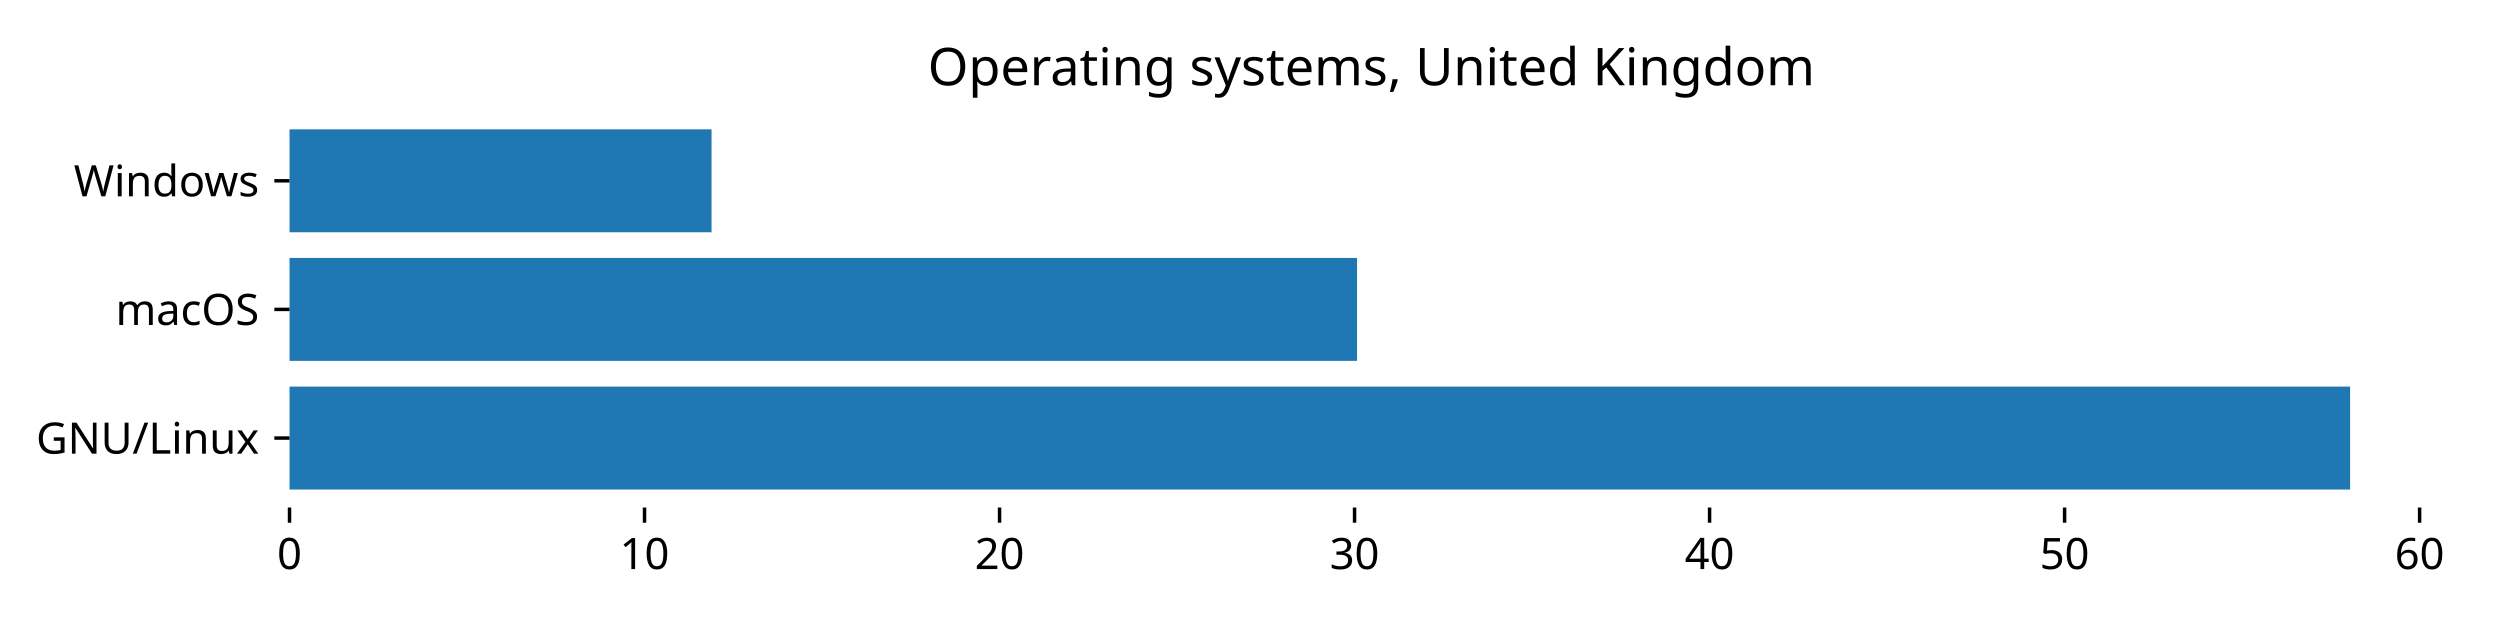
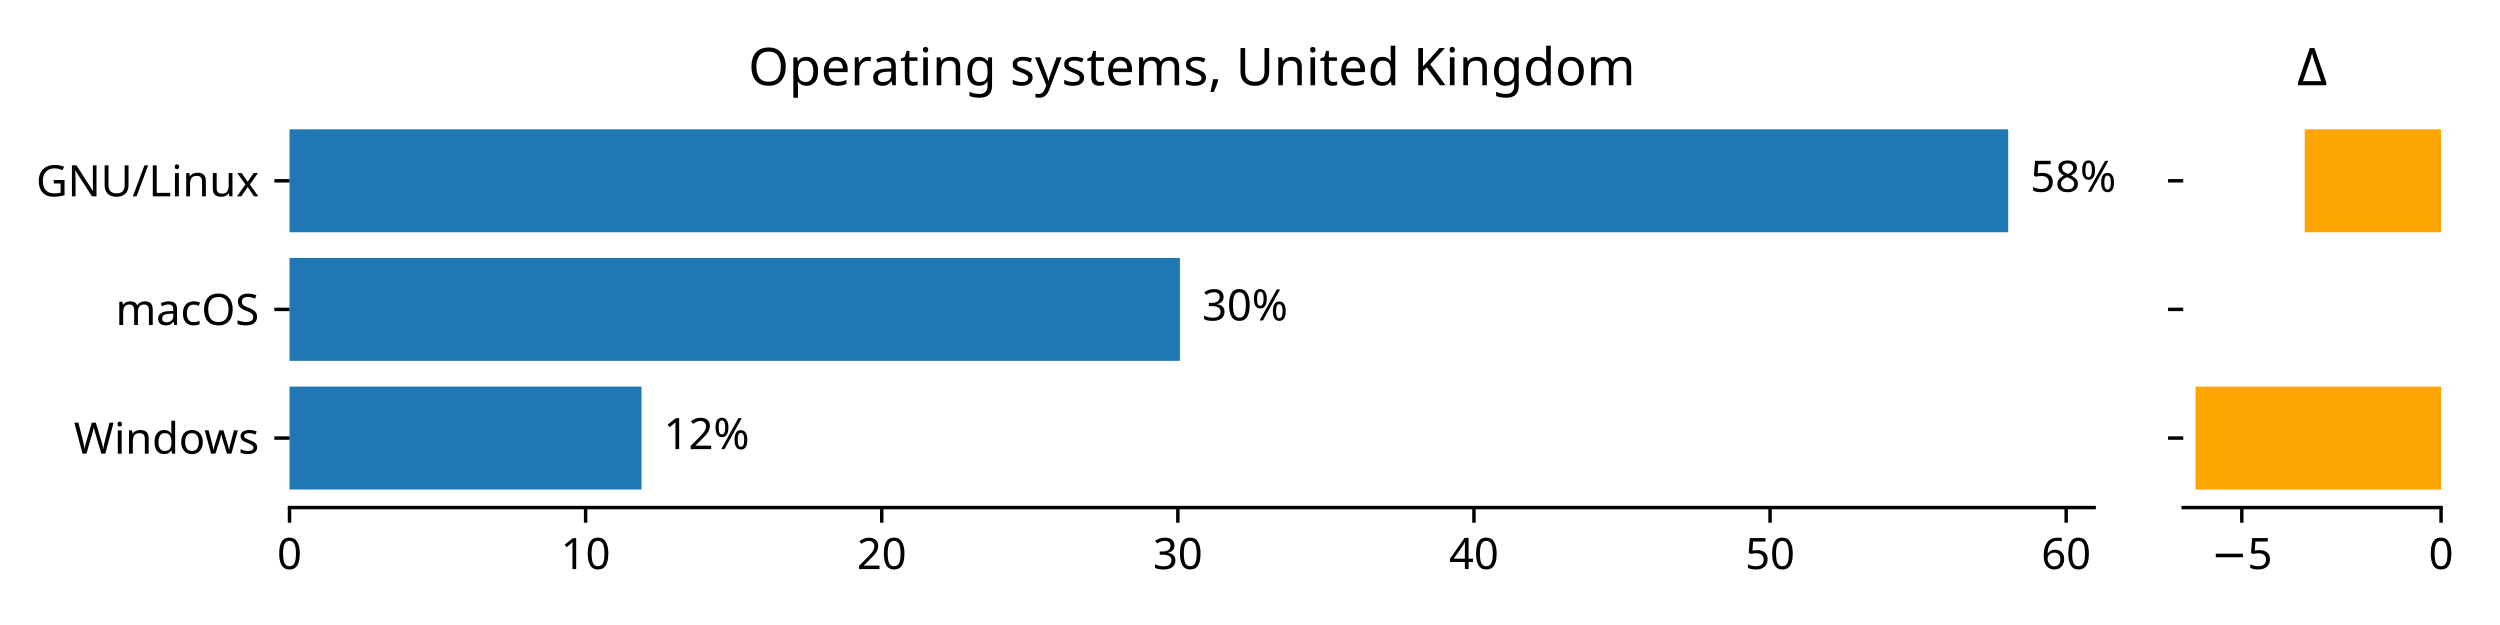
<svg xmlns="http://www.w3.org/2000/svg" xmlns:xlink="http://www.w3.org/1999/xlink" width="576pt" height="144pt" viewBox="0 0 576 144" version="1.1">
  <defs>
    <style type="text/css">*{stroke-linejoin: round; stroke-linecap: butt}</style>
  </defs>
  <g id="figure_1">
    <g id="patch_1">
      <path d="M 0 144  L 576 144  L 576 0  L 0 0  z " style="fill: #ffffff" />
    </g>
    <g id="axes_1">
      <g id="patch_2">
-         <path d="M 66.705 116.942  L 565.2 116.942  L 565.2 25.642  L 66.705 25.642  z " style="fill: #ffffff" />
+         <path d="M 66.705 116.942  L 482.488 116.942  L 482.488 25.642  L 66.705 25.642  z " style="fill: #ffffff" />
      </g>
      <g id="patch_3">
-         <path d="M 66.705 112.792  L 541.462 112.792  L 541.462 89.078  L 66.705 89.078  z " clip-path="url(#p16f1f41e22)" style="fill: #1f77b4" />
+         <path d="M 66.705 112.792  L 147.81 112.792  L 147.81 89.078  L 66.705 89.078  z " clip-path="url(#pb2eca3e60c)" style="fill: #1f77b4" />
      </g>
      <g id="patch_4">
-         <path d="M 66.705 83.149  L 312.663 83.149  L 312.663 59.435  L 66.705 59.435  z " clip-path="url(#p16f1f41e22)" style="fill: #1f77b4" />
+         <path d="M 66.705 83.149  L 271.853 83.149  L 271.853 59.435  L 66.705 59.435  z " clip-path="url(#pb2eca3e60c)" style="fill: #1f77b4" />
      </g>
      <g id="patch_5">
-         <path d="M 66.705 53.507  L 163.944 53.507  L 163.944 29.792  L 66.705 29.792  z " clip-path="url(#p16f1f41e22)" style="fill: #1f77b4" />
+         <path d="M 66.705 53.507  L 462.688 53.507  L 462.688 29.792  L 66.705 29.792  z " clip-path="url(#pb2eca3e60c)" style="fill: #1f77b4" />
      </g>
      <g id="matplotlib.axis_1">
        <g id="xtick_1">
          <g id="line2d_1">
            <defs>
              <path id="m4c99cd72f3" d="M 0 0  L 0 3.5  " style="stroke: #000000; stroke-width: 0.8" />
            </defs>
            <g>
              <use xlink:href="#m4c99cd72f3" x="66.705" y="116.942" style="stroke: #000000; stroke-width: 0.8" />
            </g>
          </g>
          <g id="text_1">
            <text style="font: 10px 'sans-serif'; text-anchor: middle" x="66.705" y="131.116" transform="rotate(-0, 66.70469, 131.1156)">0</text>
          </g>
        </g>
        <g id="xtick_2">
          <g id="line2d_2">
            <g>
-               <use xlink:href="#m4c99cd72f3" x="148.5" y="116.942" style="stroke: #000000; stroke-width: 0.8" />
+               <use xlink:href="#m4c99cd72f3" x="134.928" y="116.942" style="stroke: #000000; stroke-width: 0.8" />
            </g>
          </g>
          <g id="text_2">
-             <text style="font: 10px 'sans-serif'; text-anchor: middle" x="148.5" y="131.116" transform="rotate(-0, 148.5002, 131.1156)">10</text>
+             <text style="font: 10px 'sans-serif'; text-anchor: middle" x="134.928" y="131.116" transform="rotate(-0, 134.9284, 131.1156)">10</text>
          </g>
        </g>
        <g id="xtick_3">
          <g id="line2d_3">
            <g>
-               <use xlink:href="#m4c99cd72f3" x="230.296" y="116.942" style="stroke: #000000; stroke-width: 0.8" />
+               <use xlink:href="#m4c99cd72f3" x="203.152" y="116.942" style="stroke: #000000; stroke-width: 0.8" />
            </g>
          </g>
          <g id="text_3">
-             <text style="font: 10px 'sans-serif'; text-anchor: middle" x="230.296" y="131.116" transform="rotate(-0, 230.2958, 131.1156)">20</text>
+             <text style="font: 10px 'sans-serif'; text-anchor: middle" x="203.152" y="131.116" transform="rotate(-0, 203.1521, 131.1156)">20</text>
          </g>
        </g>
        <g id="xtick_4">
          <g id="line2d_4">
            <g>
-               <use xlink:href="#m4c99cd72f3" x="312.091" y="116.942" style="stroke: #000000; stroke-width: 0.8" />
+               <use xlink:href="#m4c99cd72f3" x="271.376" y="116.942" style="stroke: #000000; stroke-width: 0.8" />
            </g>
          </g>
          <g id="text_4">
-             <text style="font: 10px 'sans-serif'; text-anchor: middle" x="312.091" y="131.116" transform="rotate(-0, 312.0914, 131.1156)">30</text>
+             <text style="font: 10px 'sans-serif'; text-anchor: middle" x="271.376" y="131.116" transform="rotate(-0, 271.3758, 131.1156)">30</text>
          </g>
        </g>
        <g id="xtick_5">
          <g id="line2d_5">
            <g>
-               <use xlink:href="#m4c99cd72f3" x="393.887" y="116.942" style="stroke: #000000; stroke-width: 0.8" />
+               <use xlink:href="#m4c99cd72f3" x="339.6" y="116.942" style="stroke: #000000; stroke-width: 0.8" />
            </g>
          </g>
          <g id="text_5">
-             <text style="font: 10px 'sans-serif'; text-anchor: middle" x="393.887" y="131.116" transform="rotate(-0, 393.8869, 131.1156)">40</text>
+             <text style="font: 10px 'sans-serif'; text-anchor: middle" x="339.6" y="131.116" transform="rotate(-0, 339.5995, 131.1156)">40</text>
          </g>
        </g>
        <g id="xtick_6">
          <g id="line2d_6">
            <g>
-               <use xlink:href="#m4c99cd72f3" x="475.682" y="116.942" style="stroke: #000000; stroke-width: 0.8" />
+               <use xlink:href="#m4c99cd72f3" x="407.823" y="116.942" style="stroke: #000000; stroke-width: 0.8" />
            </g>
          </g>
          <g id="text_6">
-             <text style="font: 10px 'sans-serif'; text-anchor: middle" x="475.682" y="131.116" transform="rotate(-0, 475.6825, 131.1156)">50</text>
+             <text style="font: 10px 'sans-serif'; text-anchor: middle" x="407.823" y="131.116" transform="rotate(-0, 407.8232, 131.1156)">50</text>
          </g>
        </g>
        <g id="xtick_7">
          <g id="line2d_7">
            <g>
-               <use xlink:href="#m4c99cd72f3" x="557.478" y="116.942" style="stroke: #000000; stroke-width: 0.8" />
+               <use xlink:href="#m4c99cd72f3" x="476.047" y="116.942" style="stroke: #000000; stroke-width: 0.8" />
            </g>
          </g>
          <g id="text_7">
-             <text style="font: 10px 'sans-serif'; text-anchor: middle" x="557.478" y="131.116" transform="rotate(-0, 557.478, 131.1156)">60</text>
+             <text style="font: 10px 'sans-serif'; text-anchor: middle" x="476.047" y="131.116" transform="rotate(-0, 476.047, 131.1156)">60</text>
          </g>
        </g>
      </g>
      <g id="matplotlib.axis_2">
        <g id="ytick_1">
          <g id="line2d_8">
            <defs>
              <path id="m8e343aef83" d="M 0 0  L -3.5 0  " style="stroke: #000000; stroke-width: 0.8" />
            </defs>
            <g>
              <use xlink:href="#m8e343aef83" x="66.705" y="100.935" style="stroke: #000000; stroke-width: 0.8" />
            </g>
          </g>
          <g id="text_8">
-             <text style="font: 10px 'sans-serif'; text-anchor: end" x="59.705" y="104.522" transform="rotate(-0, 59.70469, 104.5218)">GNU/Linux</text>
+             <text style="font: 10px 'sans-serif'; text-anchor: end" x="59.705" y="104.522" transform="rotate(-0, 59.70469, 104.5218)">Windows</text>
          </g>
        </g>
        <g id="ytick_2">
          <g id="line2d_9">
            <g>
              <use xlink:href="#m8e343aef83" x="66.705" y="71.292" style="stroke: #000000; stroke-width: 0.8" />
            </g>
          </g>
          <g id="text_9">
            <text style="font: 10px 'sans-serif'; text-anchor: end" x="59.705" y="74.879" transform="rotate(-0, 59.70469, 74.87906)">macOS</text>
          </g>
        </g>
        <g id="ytick_3">
          <g id="line2d_10">
            <g>
              <use xlink:href="#m8e343aef83" x="66.705" y="41.65" style="stroke: #000000; stroke-width: 0.8" />
            </g>
          </g>
          <g id="text_10">
-             <text style="font: 10px 'sans-serif'; text-anchor: end" x="59.705" y="45.236" transform="rotate(-0, 59.70469, 45.23631)">Windows</text>
-           </g>
-         </g>
+             <text style="font: 10px 'sans-serif'; text-anchor: end" x="59.705" y="45.236" transform="rotate(-0, 59.70469, 45.23631)">GNU/Linux</text>
+           </g>
+         </g>
+       </g>
+       <g id="patch_6">
+         <path d="M 66.705 116.942  L 482.488 116.942  " style="fill: none; stroke: #000000; stroke-width: 0.8; stroke-linejoin: miter; stroke-linecap: square" />
      </g>
      <g id="text_11">
-         <text style="font: 12px 'sans-serif'; text-anchor: middle" x="315.952" y="19.642" transform="rotate(-0, 315.9523, 19.6425)">Operating systems, United Kingdom</text>
+         <text style="font: 10px 'sans-serif'; text-anchor: middle" x="162.81" y="103.48" transform="rotate(-0, 162.8098, 103.4796)">12%</text>
+       </g>
+       <g id="text_12">
+         <text style="font: 10px 'sans-serif'; text-anchor: middle" x="286.853" y="73.837" transform="rotate(-0, 286.8529, 73.83688)">30%</text>
+       </g>
+       <g id="text_13">
+         <text style="font: 10px 'sans-serif'; text-anchor: middle" x="477.688" y="44.194" transform="rotate(-0, 477.6885, 44.19412)">58%</text>
+       </g>
+       <g id="text_14">
+         <text style="font: 12px 'sans-serif'; text-anchor: middle" x="274.596" y="19.642" transform="rotate(-0, 274.5962, 19.6425)">Operating systems, United Kingdom</text>
+       </g>
+     </g>
+     <g id="axes_2">
+       <g id="patch_7">
+         <path d="M 503.022 116.942  L 562.42 116.942  L 562.42 25.642  L 503.022 25.642  z " style="fill: #ffffff" />
+       </g>
+       <g id="patch_8">
+         <path d="M 562.42 112.792  L 505.85 112.792  L 505.85 89.078  L 562.42 89.078  z " clip-path="url(#p01f9256a2d)" style="fill: #ffa500" />
+       </g>
+       <g id="patch_9">
+         <path d="M 0 0  z " clip-path="url(#p01f9256a2d)" style="fill: #ffa500" />
+       </g>
+       <g id="patch_10">
+         <path d="M 562.42 53.507  L 531.003 53.507  L 531.003 29.792  L 562.42 29.792  z " clip-path="url(#p01f9256a2d)" style="fill: #ffa500" />
+       </g>
+       <g id="matplotlib.axis_3">
+         <g id="xtick_8">
+           <g id="line2d_11">
+             <g>
+               <use xlink:href="#m4c99cd72f3" x="516.508" y="116.942" style="stroke: #000000; stroke-width: 0.8" />
+             </g>
+           </g>
+           <g id="text_15">
+             <text style="font: 10px 'sans-serif'; text-anchor: middle" x="516.508" y="131.116" transform="rotate(-0, 516.508, 131.1156)">−5</text>
+           </g>
+         </g>
+         <g id="xtick_9">
+           <g id="line2d_12">
+             <g>
+               <use xlink:href="#m4c99cd72f3" x="562.42" y="116.942" style="stroke: #000000; stroke-width: 0.8" />
+             </g>
+           </g>
+           <g id="text_16">
+             <text style="font: 10px 'sans-serif'; text-anchor: middle" x="562.42" y="131.116" transform="rotate(-0, 562.4195, 131.1156)">0</text>
+           </g>
+         </g>
+       </g>
+       <g id="matplotlib.axis_4">
+         <g id="ytick_4">
+           <g id="line2d_13">
+             <g>
+               <use xlink:href="#m8e343aef83" x="503.022" y="100.935" style="stroke: #000000; stroke-width: 0.8" />
+             </g>
+           </g>
+         </g>
+         <g id="ytick_5">
+           <g id="line2d_14">
+             <g>
+               <use xlink:href="#m8e343aef83" x="503.022" y="71.292" style="stroke: #000000; stroke-width: 0.8" />
+             </g>
+           </g>
+         </g>
+         <g id="ytick_6">
+           <g id="line2d_15">
+             <g>
+               <use xlink:href="#m8e343aef83" x="503.022" y="41.65" style="stroke: #000000; stroke-width: 0.8" />
+             </g>
+           </g>
+         </g>
+       </g>
+       <g id="patch_11">
+         <path d="M 503.022 116.942  L 562.42 116.942  " style="fill: none; stroke: #000000; stroke-width: 0.8; stroke-linejoin: miter; stroke-linecap: square" />
+       </g>
+       <g id="text_17">
+         <text style="font: 12px 'sans-serif'; text-anchor: middle" x="532.721" y="19.642" transform="rotate(-0, 532.7207, 19.6425)">Δ</text>
      </g>
    </g>
  </g>
  <defs>
-     <clipPath id="p16f1f41e22">
-       <rect x="66.705" y="25.642" width="498.495" height="91.3" />
+     <clipPath id="pb2eca3e60c">
+       <rect x="66.705" y="25.642" width="415.783" height="91.3" />
+     </clipPath>
+     <clipPath id="p01f9256a2d">
+       <rect x="503.022" y="25.642" width="59.398" height="91.3" />
    </clipPath>
  </defs>
</svg>
